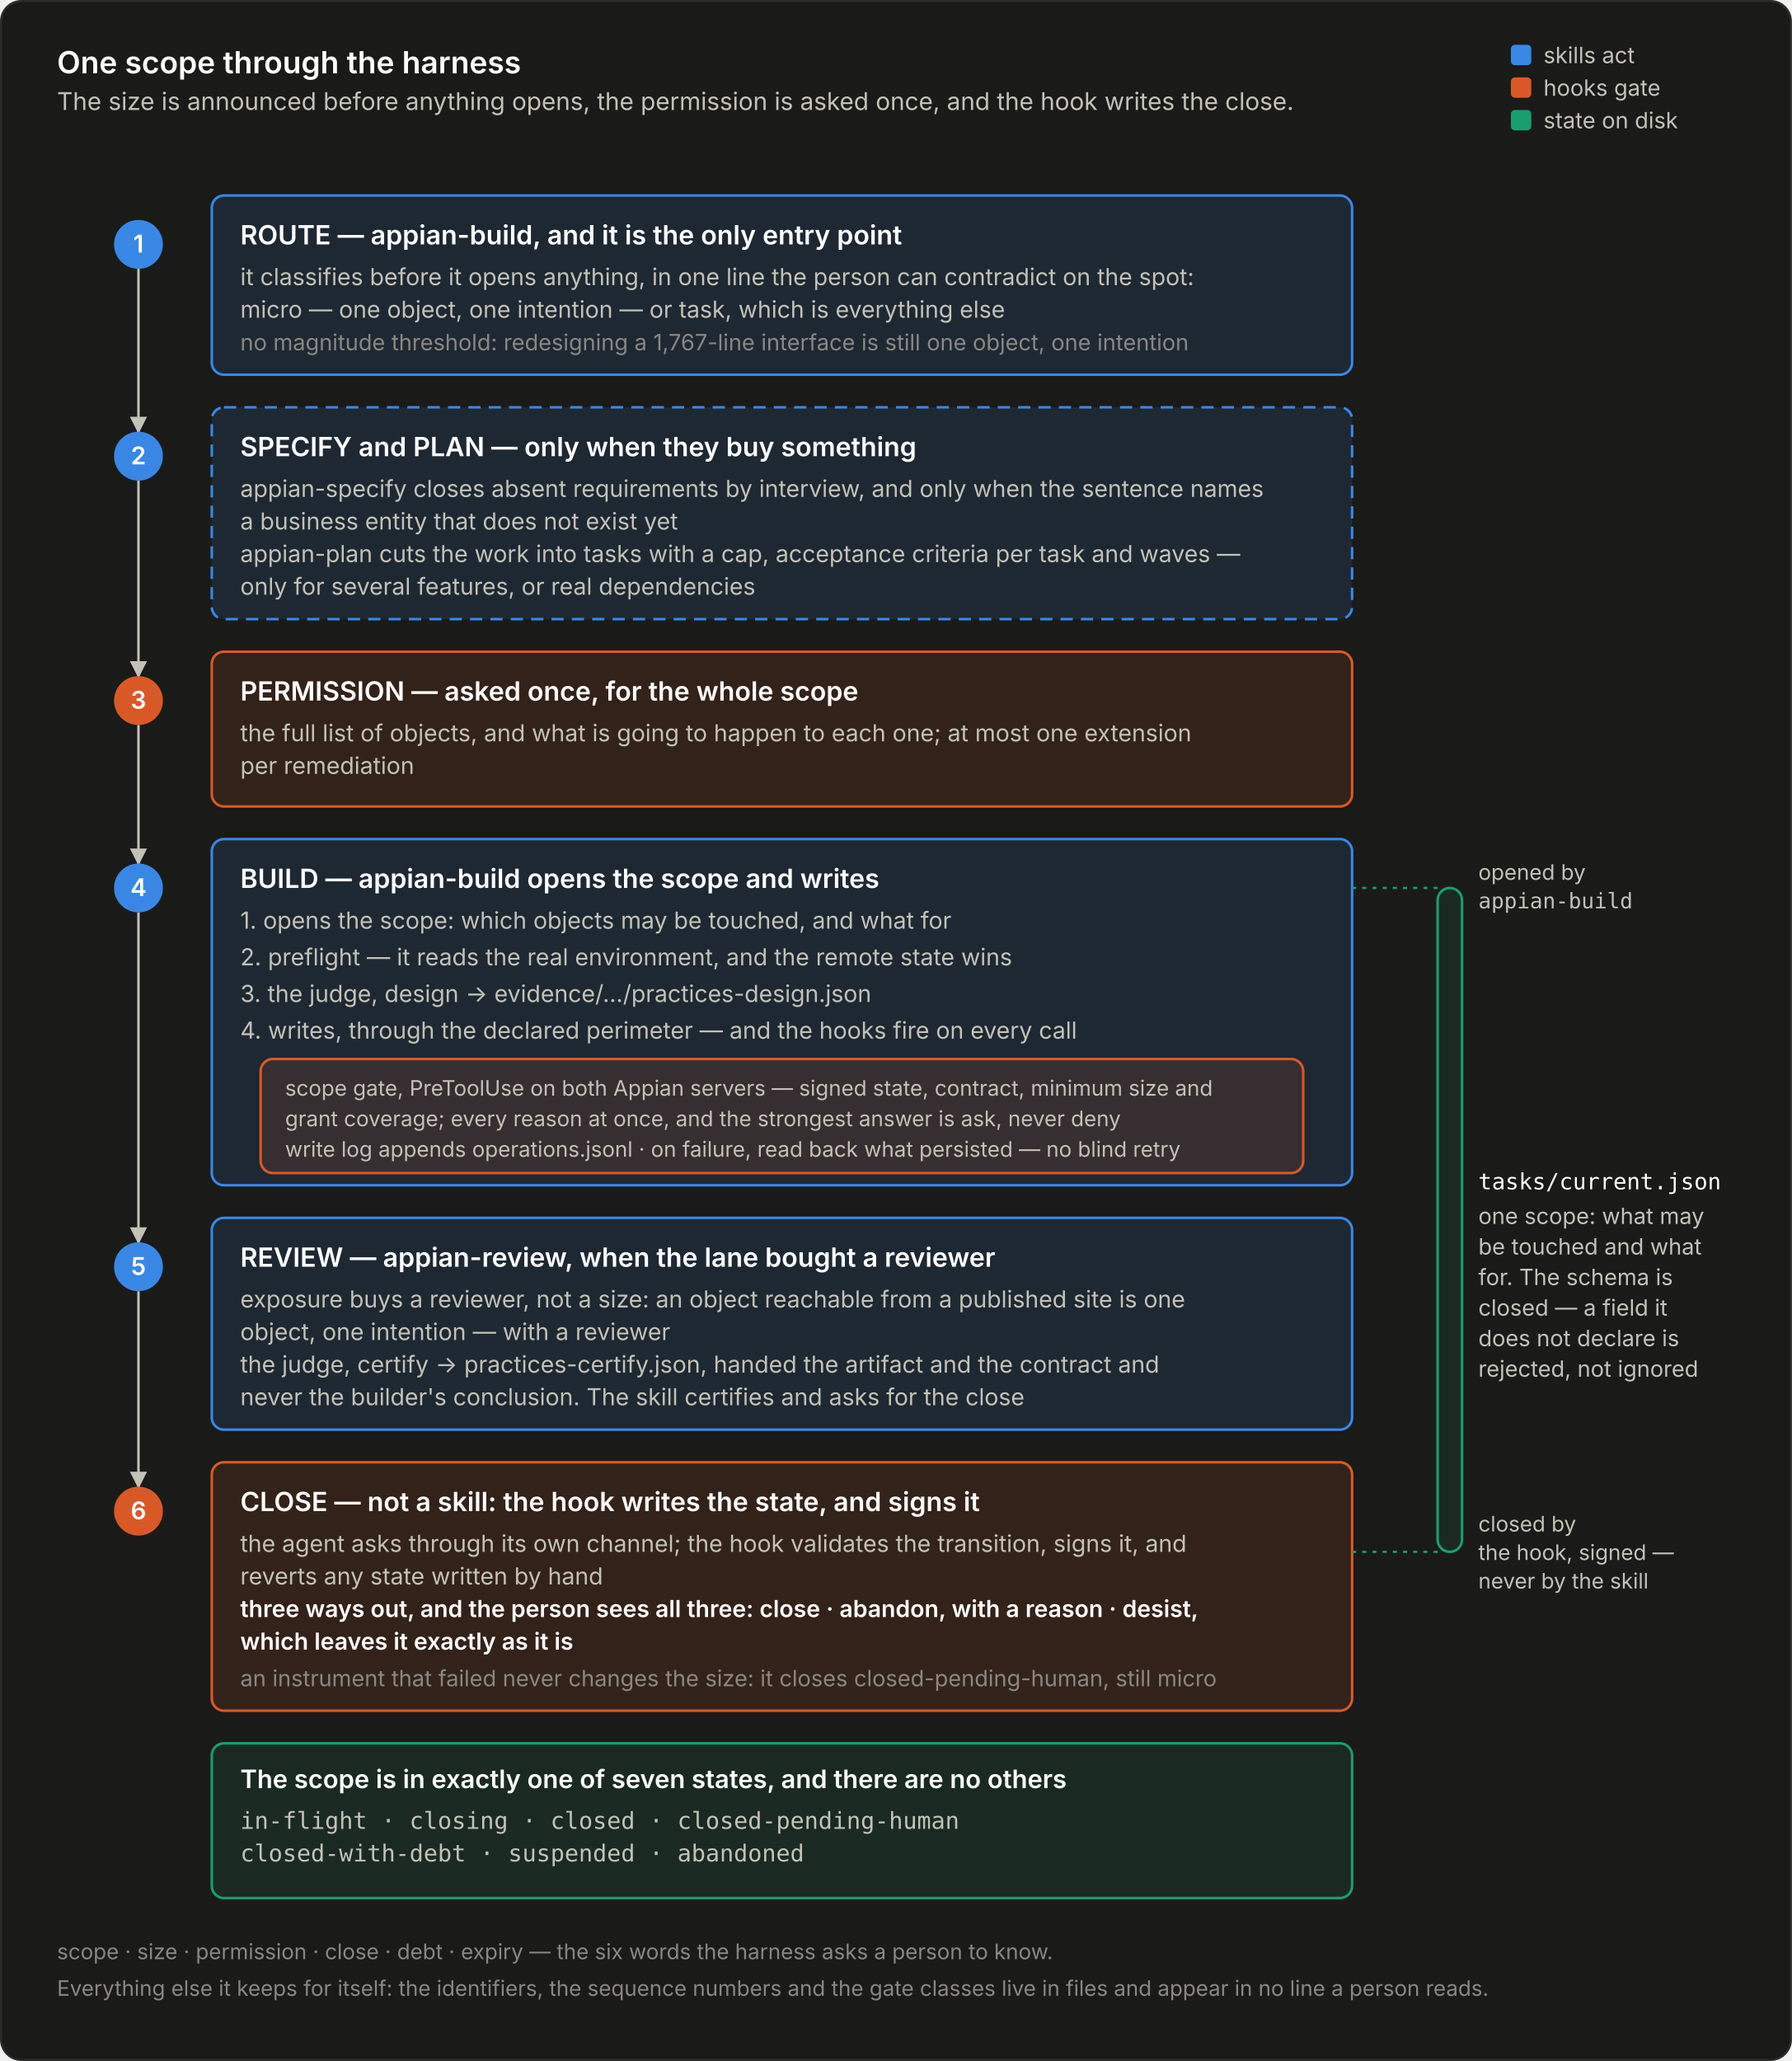
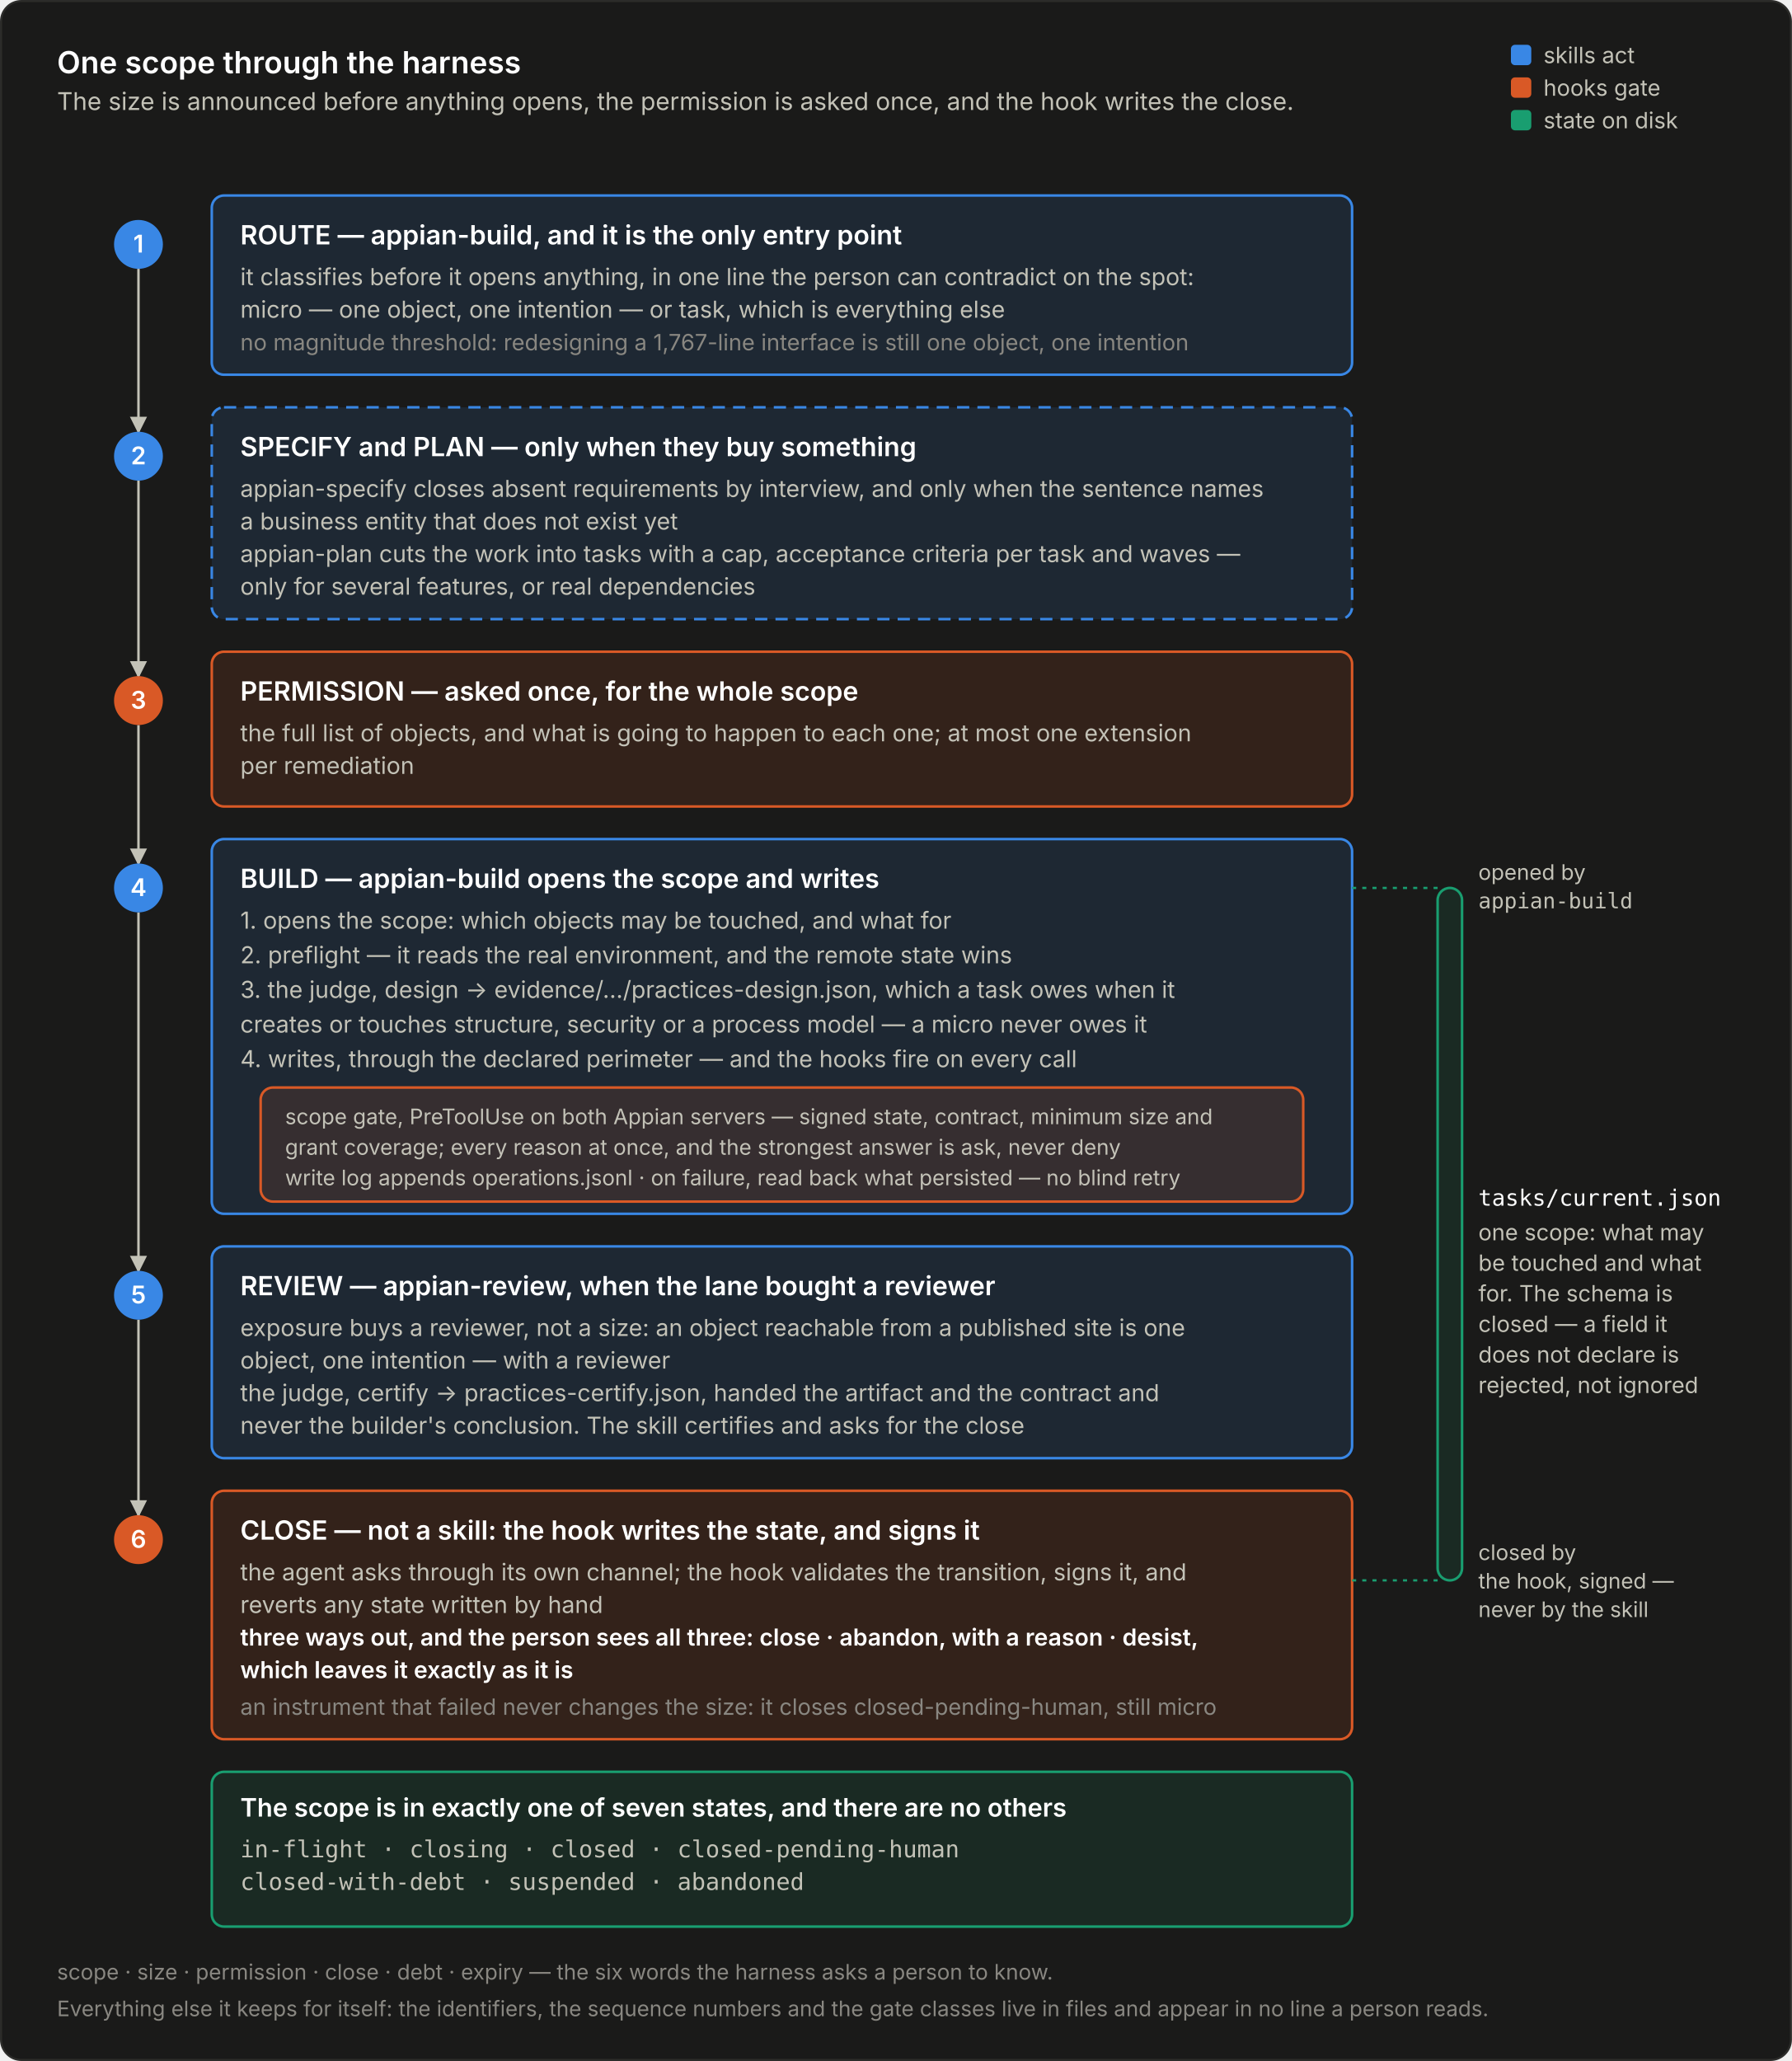
<svg xmlns="http://www.w3.org/2000/svg" width="880" height="1012" viewBox="0 0 880 1012" role="img" font-family="system-ui,-apple-system,'Segoe UI',sans-serif">
  <defs>
    <marker id="ar-blue" viewBox="0 0 8 8" refX="7" refY="4" markerWidth="7" markerHeight="7" orient="auto-start-reverse">
      <path d="M0,0 L8,4 L0,8 z" fill="#3987e5" />
    </marker>
  </defs>
  <defs>
    <marker id="ar-orange" viewBox="0 0 8 8" refX="7" refY="4" markerWidth="7" markerHeight="7" orient="auto-start-reverse">
      <path d="M0,0 L8,4 L0,8 z" fill="#d95926" />
    </marker>
  </defs>
  <defs>
    <marker id="ar-ink" viewBox="0 0 8 8" refX="7" refY="4" markerWidth="7" markerHeight="7" orient="auto-start-reverse">
      <path d="M0,0 L8,4 L0,8 z" fill="#c3c2b7" />
    </marker>
  </defs>
  <rect x="0.5" y="0.5" width="879" height="1011" rx="10" fill="#1a1a19" stroke="#2c2c2a" />
  <text x="28" y="36" font-size="15" fill="#ffffff" font-weight="600">One scope through the harness</text>
  <text x="28" y="54" font-size="12" fill="#c3c2b7">The size is announced before anything opens, the permission is asked once, and the hook writes the close.</text>
  <rect x="742" y="22" width="10" height="10" rx="2" fill="#3987e5" stroke="none" stroke-width="0" />
  <text x="758" y="31" font-size="11" fill="#c3c2b7">skills act</text>
  <rect x="742" y="38" width="10" height="10" rx="2" fill="#d95926" stroke="none" stroke-width="0" />
  <text x="758" y="47" font-size="11" fill="#c3c2b7">hooks gate</text>
  <rect x="742" y="54" width="10" height="10" rx="2" fill="#199e70" stroke="none" stroke-width="0" />
  <text x="758" y="63" font-size="11" fill="#c3c2b7">state on disk</text>
  <rect x="104" y="96" width="560" height="88" rx="6" fill="rgba(57,135,229,0.13)" stroke="#3987e5" stroke-width="1.25" />
  <text x="118" y="120" font-size="13" fill="#ffffff" font-weight="600">ROUTE — appian-build, and it is the only entry point</text>
  <text x="118" y="140" font-size="11.5" fill="#c3c2b7">it classifies before it opens anything, in one line the person can contradict on the spot:</text>
  <text x="118" y="156" font-size="11.5" fill="#c3c2b7">micro — one object, one intention — or task, which is everything else</text>
  <text x="118" y="172" font-size="11" fill="#898781">no magnitude threshold: redesigning a 1,767-line interface is still one object, one intention</text>
  <rect x="104" y="200" width="560" height="104" rx="6" fill="rgba(57,135,229,0.13)" stroke="#3987e5" stroke-width="1.25" stroke-dasharray="6 4" />
  <text x="118" y="224" font-size="13" fill="#ffffff" font-weight="600">SPECIFY and PLAN — only when they buy something</text>
  <text x="118" y="244" font-size="11.5" fill="#c3c2b7">appian-specify closes absent requirements by interview, and only when the sentence names</text>
  <text x="118" y="260" font-size="11.5" fill="#c3c2b7">a business entity that does not exist yet</text>
  <text x="118" y="276" font-size="11.5" fill="#c3c2b7">appian-plan cuts the work into tasks with a cap, acceptance criteria per task and waves —</text>
  <text x="118" y="292" font-size="11.5" fill="#c3c2b7">only for several features, or real dependencies</text>
  <rect x="104" y="320" width="560" height="76" rx="6" fill="rgba(217,89,38,0.13)" stroke="#d95926" stroke-width="1.25" />
  <text x="118" y="344" font-size="13" fill="#ffffff" font-weight="600">PERMISSION — asked once, for the whole scope</text>
  <text x="118" y="364" font-size="11.5" fill="#c3c2b7">the full list of objects, and what is going to happen to each one; at most one extension</text>
  <text x="118" y="380" font-size="11.5" fill="#c3c2b7">per remediation</text>
-   <rect x="104" y="412" width="560" height="170" rx="6" fill="rgba(57,135,229,0.13)" stroke="#3987e5" stroke-width="1.25" />
+   <rect x="104" y="412" width="560" height="184" rx="6" fill="rgba(57,135,229,0.13)" stroke="#3987e5" stroke-width="1.25" />
  <text x="118" y="436" font-size="13" fill="#ffffff" font-weight="600">BUILD — appian-build opens the scope and writes</text>
  <text x="118" y="456" font-size="11.5" fill="#c3c2b7">1. opens the scope: which objects may be touched, and what for</text>
-   <text x="118" y="474" font-size="11.5" fill="#c3c2b7">2. preflight — it reads the real environment, and the remote state wins</text>
-   <text x="118" y="492" font-size="11.5" fill="#c3c2b7">3. the judge, design → evidence/…/practices-design.json</text>
-   <text x="118" y="510" font-size="11.5" fill="#c3c2b7">4. writes, through the declared perimeter — and the hooks fire on every call</text>
-   <rect x="128" y="520" width="512" height="56" rx="6" fill="rgba(217,89,38,0.13)" stroke="#d95926" stroke-width="1.25" />
-   <text x="140" y="538" font-size="10.5" fill="#c3c2b7">scope gate, PreToolUse on both Appian servers — signed state, contract, minimum size and</text>
-   <text x="140" y="553" font-size="10.5" fill="#c3c2b7">grant coverage; every reason at once, and the strongest answer is ask, never deny</text>
-   <text x="140" y="568" font-size="10.5" fill="#c3c2b7">write log appends operations.jsonl · on failure, read back what persisted — no blind retry</text>
-   <rect x="104" y="598" width="560" height="104" rx="6" fill="rgba(57,135,229,0.13)" stroke="#3987e5" stroke-width="1.25" />
-   <text x="118" y="622" font-size="13" fill="#ffffff" font-weight="600">REVIEW — appian-review, when the lane bought a reviewer</text>
-   <text x="118" y="642" font-size="11.5" fill="#c3c2b7">exposure buys a reviewer, not a size: an object reachable from a published site is one</text>
-   <text x="118" y="658" font-size="11.5" fill="#c3c2b7">object, one intention — with a reviewer</text>
-   <text x="118" y="674" font-size="11.5" fill="#c3c2b7">the judge, certify → practices-certify.json, handed the artifact and the contract and</text>
-   <text x="118" y="690" font-size="11.5" fill="#c3c2b7">never the builder's conclusion. The skill certifies and asks for the close</text>
-   <rect x="104" y="718" width="560" height="122" rx="6" fill="rgba(217,89,38,0.13)" stroke="#d95926" stroke-width="1.25" />
-   <text x="118" y="742" font-size="13" fill="#ffffff" font-weight="600">CLOSE — not a skill: the hook writes the state, and signs it</text>
-   <text x="118" y="762" font-size="11.5" fill="#c3c2b7">the agent asks through its own channel; the hook validates the transition, signs it, and</text>
-   <text x="118" y="778" font-size="11.5" fill="#c3c2b7">reverts any state written by hand</text>
-   <text x="118" y="794" font-size="11.5" fill="#ffffff" font-weight="600">three ways out, and the person sees all three: close · abandon, with a reason · desist,</text>
-   <text x="118" y="810" font-size="11.5" fill="#ffffff" font-weight="600">which leaves it exactly as it is</text>
-   <text x="118" y="828" font-size="11" fill="#898781">an instrument that failed never changes the size: it closes closed-pending-human, still micro</text>
-   <rect x="104" y="856" width="560" height="76" rx="6" fill="rgba(25,158,112,0.12)" stroke="#199e70" stroke-width="1.25" />
-   <text x="118" y="878" font-size="12.5" fill="#ffffff" font-weight="600">The scope is in exactly one of seven states, and there are no others</text>
-   <text x="118" y="898" font-size="11.5" fill="#c3c2b7" font-family="ui-monospace,Consolas,'Cascadia Mono',monospace">in-flight · closing · closed · closed-pending-human</text>
-   <text x="118" y="914" font-size="11.5" fill="#c3c2b7" font-family="ui-monospace,Consolas,'Cascadia Mono',monospace">closed-with-debt · suspended · abandoned</text>
+   <text x="118" y="473" font-size="11.5" fill="#c3c2b7">2. preflight — it reads the real environment, and the remote state wins</text>
+   <text x="118" y="490" font-size="11.5" fill="#c3c2b7">3. the judge, design → evidence/…/practices-design.json, which a task owes when it</text>
+   <text x="118" y="507" font-size="11.5" fill="#c3c2b7">creates or touches structure, security or a process model — a micro never owes it</text>
+   <text x="118" y="524" font-size="11.5" fill="#c3c2b7">4. writes, through the declared perimeter — and the hooks fire on every call</text>
+   <rect x="128" y="534" width="512" height="56" rx="6" fill="rgba(217,89,38,0.13)" stroke="#d95926" stroke-width="1.25" />
+   <text x="140" y="552" font-size="10.5" fill="#c3c2b7">scope gate, PreToolUse on both Appian servers — signed state, contract, minimum size and</text>
+   <text x="140" y="567" font-size="10.5" fill="#c3c2b7">grant coverage; every reason at once, and the strongest answer is ask, never deny</text>
+   <text x="140" y="582" font-size="10.5" fill="#c3c2b7">write log appends operations.jsonl · on failure, read back what persisted — no blind retry</text>
+   <rect x="104" y="612" width="560" height="104" rx="6" fill="rgba(57,135,229,0.13)" stroke="#3987e5" stroke-width="1.25" />
+   <text x="118" y="636" font-size="13" fill="#ffffff" font-weight="600">REVIEW — appian-review, when the lane bought a reviewer</text>
+   <text x="118" y="656" font-size="11.5" fill="#c3c2b7">exposure buys a reviewer, not a size: an object reachable from a published site is one</text>
+   <text x="118" y="672" font-size="11.5" fill="#c3c2b7">object, one intention — with a reviewer</text>
+   <text x="118" y="688" font-size="11.5" fill="#c3c2b7">the judge, certify → practices-certify.json, handed the artifact and the contract and</text>
+   <text x="118" y="704" font-size="11.5" fill="#c3c2b7">never the builder's conclusion. The skill certifies and asks for the close</text>
+   <rect x="104" y="732" width="560" height="122" rx="6" fill="rgba(217,89,38,0.13)" stroke="#d95926" stroke-width="1.25" />
+   <text x="118" y="756" font-size="13" fill="#ffffff" font-weight="600">CLOSE — not a skill: the hook writes the state, and signs it</text>
+   <text x="118" y="776" font-size="11.5" fill="#c3c2b7">the agent asks through its own channel; the hook validates the transition, signs it, and</text>
+   <text x="118" y="792" font-size="11.5" fill="#c3c2b7">reverts any state written by hand</text>
+   <text x="118" y="808" font-size="11.5" fill="#ffffff" font-weight="600">three ways out, and the person sees all three: close · abandon, with a reason · desist,</text>
+   <text x="118" y="824" font-size="11.5" fill="#ffffff" font-weight="600">which leaves it exactly as it is</text>
+   <text x="118" y="842" font-size="11" fill="#898781">an instrument that failed never changes the size: it closes closed-pending-human, still micro</text>
+   <rect x="104" y="870" width="560" height="76" rx="6" fill="rgba(25,158,112,0.12)" stroke="#199e70" stroke-width="1.25" />
+   <text x="118" y="892" font-size="12.5" fill="#ffffff" font-weight="600">The scope is in exactly one of seven states, and there are no others</text>
+   <text x="118" y="912" font-size="11.5" fill="#c3c2b7" font-family="ui-monospace,Consolas,'Cascadia Mono',monospace">in-flight · closing · closed · closed-pending-human</text>
+   <text x="118" y="928" font-size="11.5" fill="#c3c2b7" font-family="ui-monospace,Consolas,'Cascadia Mono',monospace">closed-with-debt · suspended · abandoned</text>
  <polyline points="68,132 68,212" fill="none" stroke="#c3c2b7" stroke-width="1.2" marker-end="url(#ar-ink)" />
  <polyline points="68,236 68,332" fill="none" stroke="#c3c2b7" stroke-width="1.2" marker-end="url(#ar-ink)" />
  <polyline points="68,356 68,424" fill="none" stroke="#c3c2b7" stroke-width="1.2" marker-end="url(#ar-ink)" />
-   <polyline points="68,448 68,610" fill="none" stroke="#c3c2b7" stroke-width="1.2" marker-end="url(#ar-ink)" />
-   <polyline points="68,634 68,730" fill="none" stroke="#c3c2b7" stroke-width="1.2" marker-end="url(#ar-ink)" />
+   <polyline points="68,448 68,624" fill="none" stroke="#c3c2b7" stroke-width="1.2" marker-end="url(#ar-ink)" />
+   <polyline points="68,648 68,744" fill="none" stroke="#c3c2b7" stroke-width="1.2" marker-end="url(#ar-ink)" />
  <circle cx="68" cy="120" r="12" fill="#3987e5" />
  <text x="68" y="124" font-size="12" fill="#ffffff" font-weight="600" text-anchor="middle">1</text>
  <circle cx="68" cy="224" r="12" fill="#3987e5" />
  <text x="68" y="228" font-size="12" fill="#ffffff" font-weight="600" text-anchor="middle">2</text>
  <circle cx="68" cy="344" r="12" fill="#d95926" />
  <text x="68" y="348" font-size="12" fill="#ffffff" font-weight="600" text-anchor="middle">3</text>
  <circle cx="68" cy="436" r="12" fill="#3987e5" />
  <text x="68" y="440" font-size="12" fill="#ffffff" font-weight="600" text-anchor="middle">4</text>
-   <circle cx="68" cy="622" r="12" fill="#3987e5" />
-   <text x="68" y="626" font-size="12" fill="#ffffff" font-weight="600" text-anchor="middle">5</text>
-   <circle cx="68" cy="742" r="12" fill="#d95926" />
-   <text x="68" y="746" font-size="12" fill="#ffffff" font-weight="600" text-anchor="middle">6</text>
+   <circle cx="68" cy="636" r="12" fill="#3987e5" />
+   <text x="68" y="640" font-size="12" fill="#ffffff" font-weight="600" text-anchor="middle">5</text>
+   <circle cx="68" cy="756" r="12" fill="#d95926" />
+   <text x="68" y="760" font-size="12" fill="#ffffff" font-weight="600" text-anchor="middle">6</text>
  <polyline points="664,436 706,436" fill="none" stroke="#199e70" stroke-width="1.1" stroke-dasharray="2 3" />
-   <polyline points="664,762 706,762" fill="none" stroke="#199e70" stroke-width="1.1" stroke-dasharray="2 3" />
-   <rect x="706" y="436" width="12" height="326" rx="6" fill="rgba(25,158,112,0.12)" stroke="#199e70" stroke-width="1.25" />
+   <polyline points="664,776 706,776" fill="none" stroke="#199e70" stroke-width="1.1" stroke-dasharray="2 3" />
+   <rect x="706" y="436" width="12" height="340" rx="6" fill="rgba(25,158,112,0.12)" stroke="#199e70" stroke-width="1.25" />
  <text x="726" y="432" font-size="10.5" fill="#c3c2b7">opened by</text>
  <text x="726" y="446" font-size="10.5" fill="#c3c2b7" font-family="ui-monospace,Consolas,'Cascadia Mono',monospace">appian-build</text>
-   <text x="726" y="584" font-size="11" fill="#ffffff" font-family="ui-monospace,Consolas,'Cascadia Mono',monospace">tasks/current.json</text>
-   <text x="726" y="601" font-size="11" fill="#c3c2b7">one scope: what may</text>
-   <text x="726" y="616" font-size="11" fill="#c3c2b7">be touched and what</text>
-   <text x="726" y="631" font-size="11" fill="#c3c2b7">for. The schema is</text>
-   <text x="726" y="646" font-size="11" fill="#c3c2b7">closed — a field it</text>
-   <text x="726" y="661" font-size="11" fill="#c3c2b7">does not declare is</text>
-   <text x="726" y="676" font-size="11" fill="#c3c2b7">rejected, not ignored</text>
-   <text x="726" y="752" font-size="10.5" fill="#c3c2b7">closed by</text>
-   <text x="726" y="766" font-size="10.5" fill="#c3c2b7">the hook, signed —</text>
-   <text x="726" y="780" font-size="10.5" fill="#c3c2b7">never by the skill</text>
-   <text x="28" y="962" font-size="10.5" fill="#898781">scope · size · permission · close · debt · expiry — the six words the harness asks a person to know.</text>
-   <text x="28" y="980" font-size="10.5" fill="#898781">Everything else it keeps for itself: the identifiers, the sequence numbers and the gate classes live in files and appear in no line a person reads.</text>
+   <text x="726" y="592" font-size="11" fill="#ffffff" font-family="ui-monospace,Consolas,'Cascadia Mono',monospace">tasks/current.json</text>
+   <text x="726" y="609" font-size="11" fill="#c3c2b7">one scope: what may</text>
+   <text x="726" y="624" font-size="11" fill="#c3c2b7">be touched and what</text>
+   <text x="726" y="639" font-size="11" fill="#c3c2b7">for. The schema is</text>
+   <text x="726" y="654" font-size="11" fill="#c3c2b7">closed — a field it</text>
+   <text x="726" y="669" font-size="11" fill="#c3c2b7">does not declare is</text>
+   <text x="726" y="684" font-size="11" fill="#c3c2b7">rejected, not ignored</text>
+   <text x="726" y="766" font-size="10.5" fill="#c3c2b7">closed by</text>
+   <text x="726" y="780" font-size="10.5" fill="#c3c2b7">the hook, signed —</text>
+   <text x="726" y="794" font-size="10.5" fill="#c3c2b7">never by the skill</text>
+   <text x="28" y="972" font-size="10.5" fill="#898781">scope · size · permission · close · debt · expiry — the six words the harness asks a person to know.</text>
+   <text x="28" y="990" font-size="10.5" fill="#898781">Everything else it keeps for itself: the identifiers, the sequence numbers and the gate classes live in files and appear in no line a person reads.</text>
</svg>
